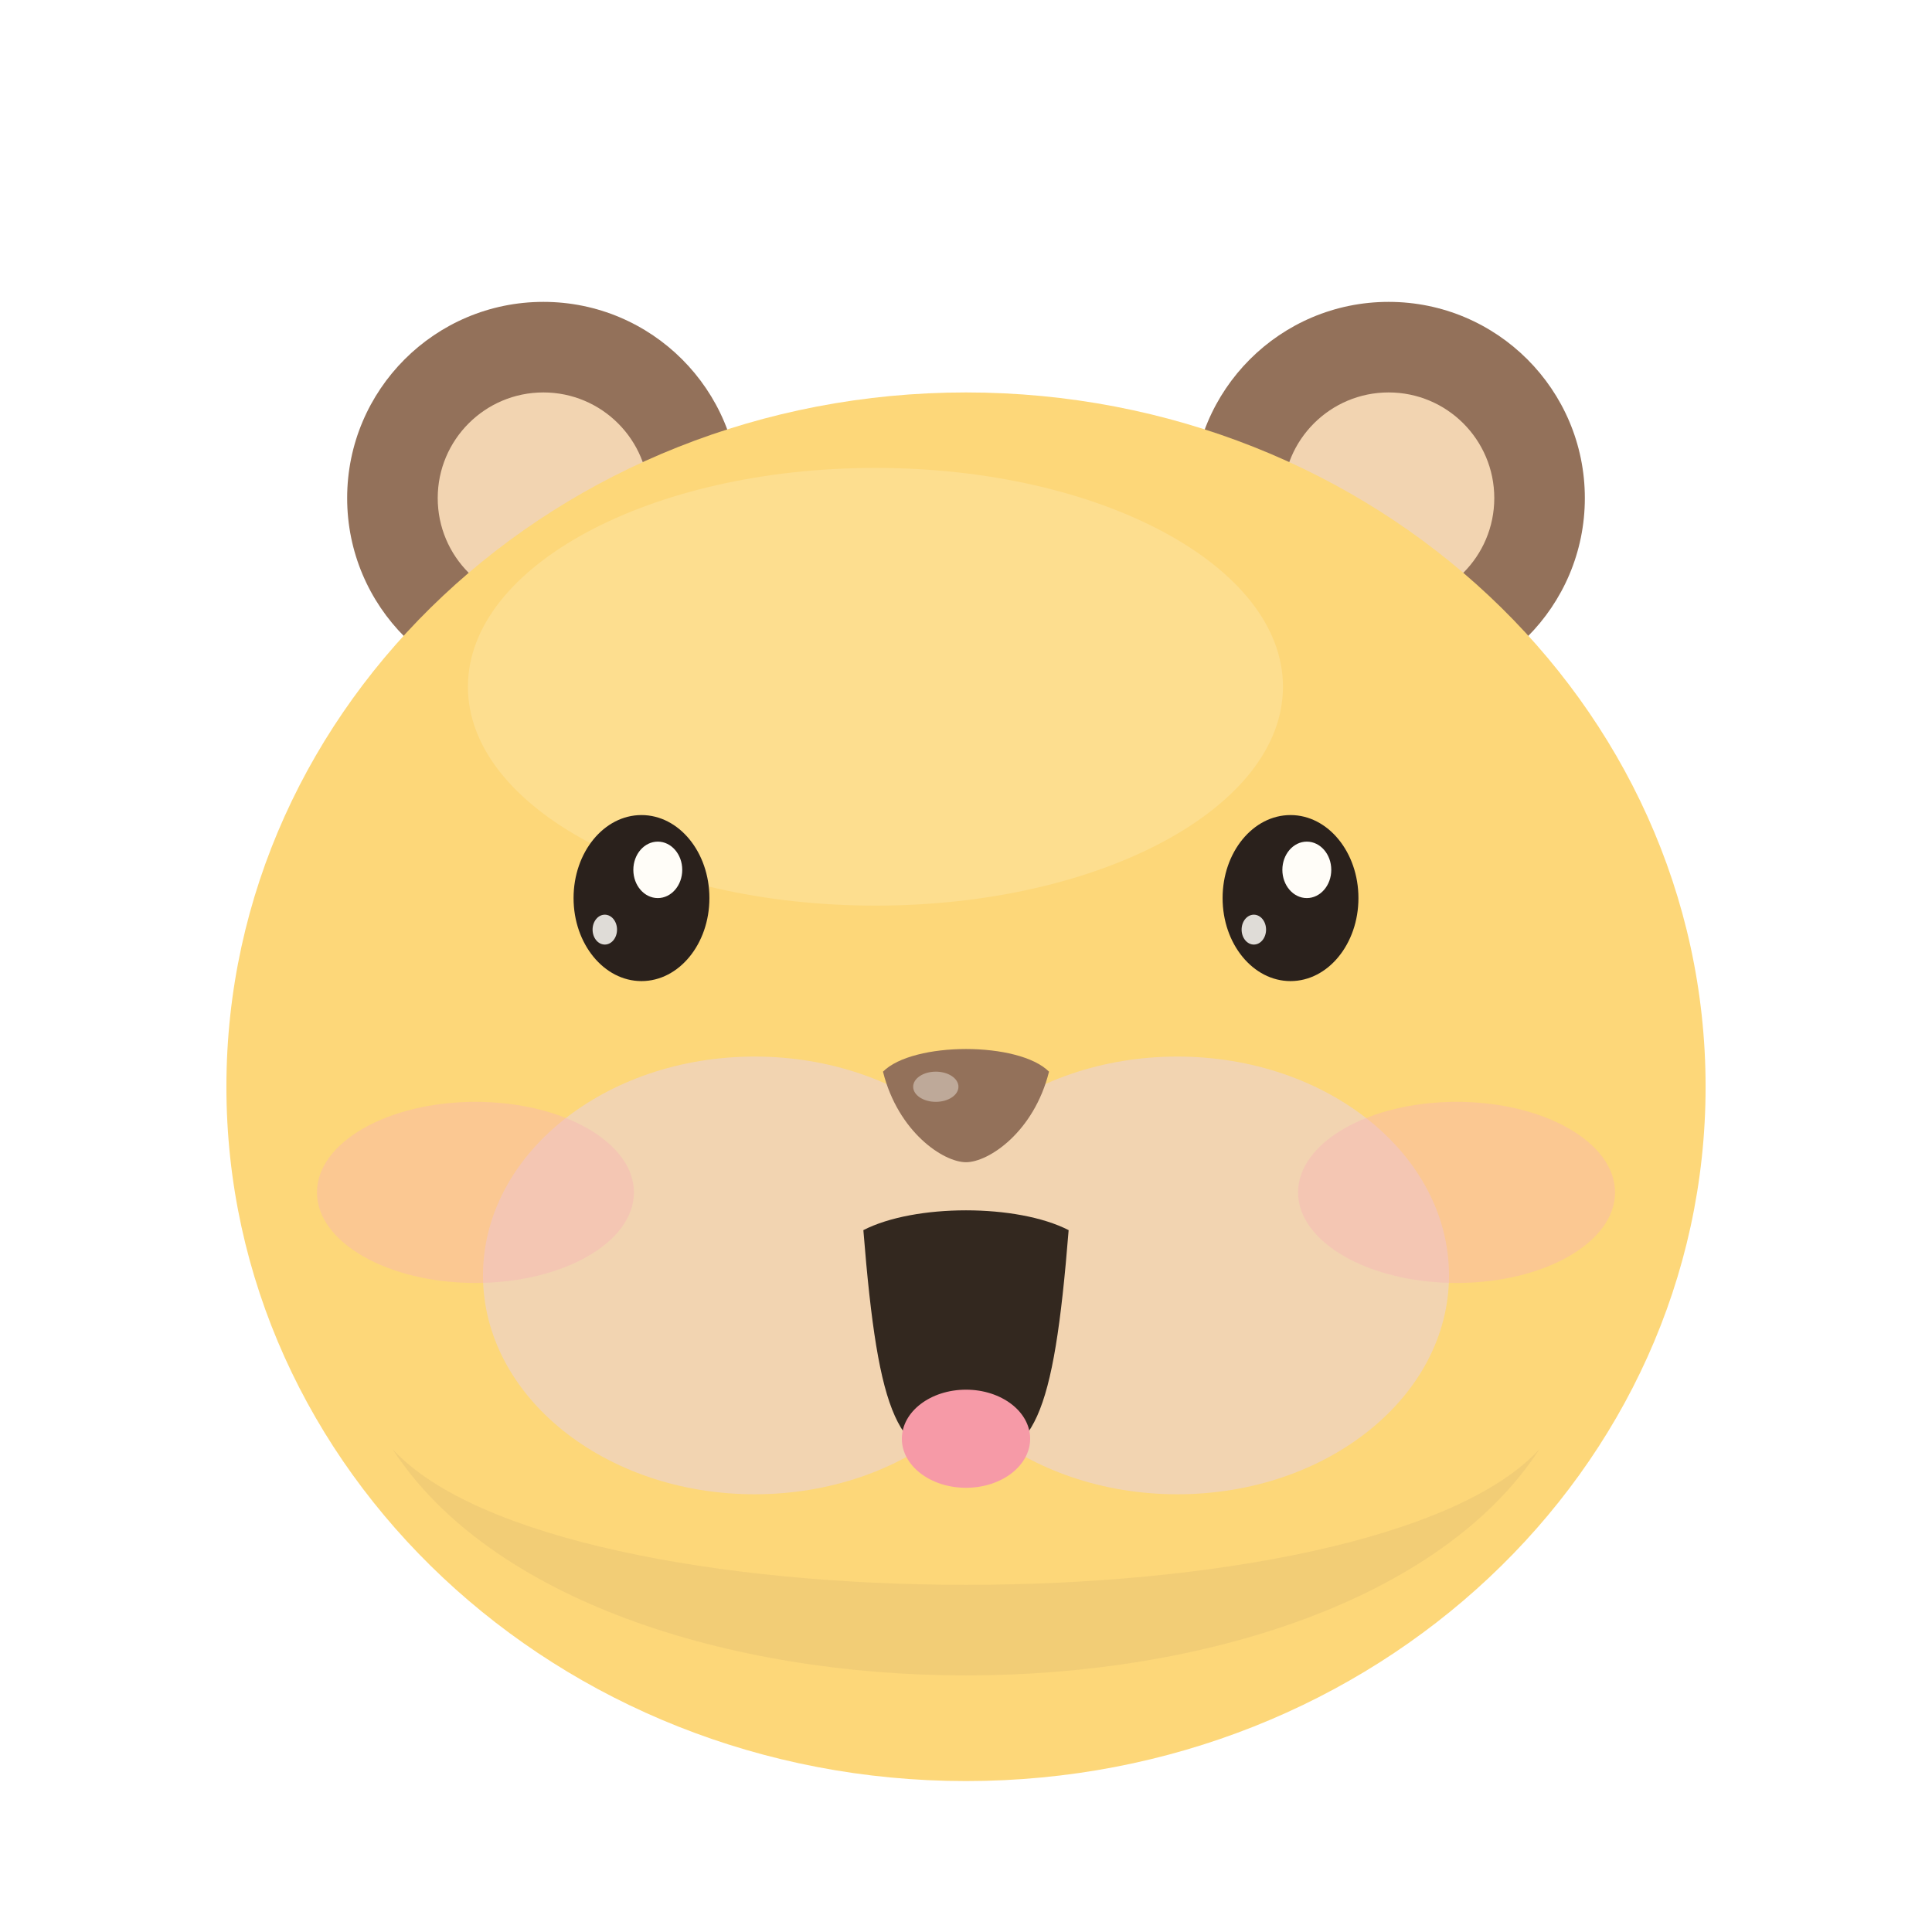
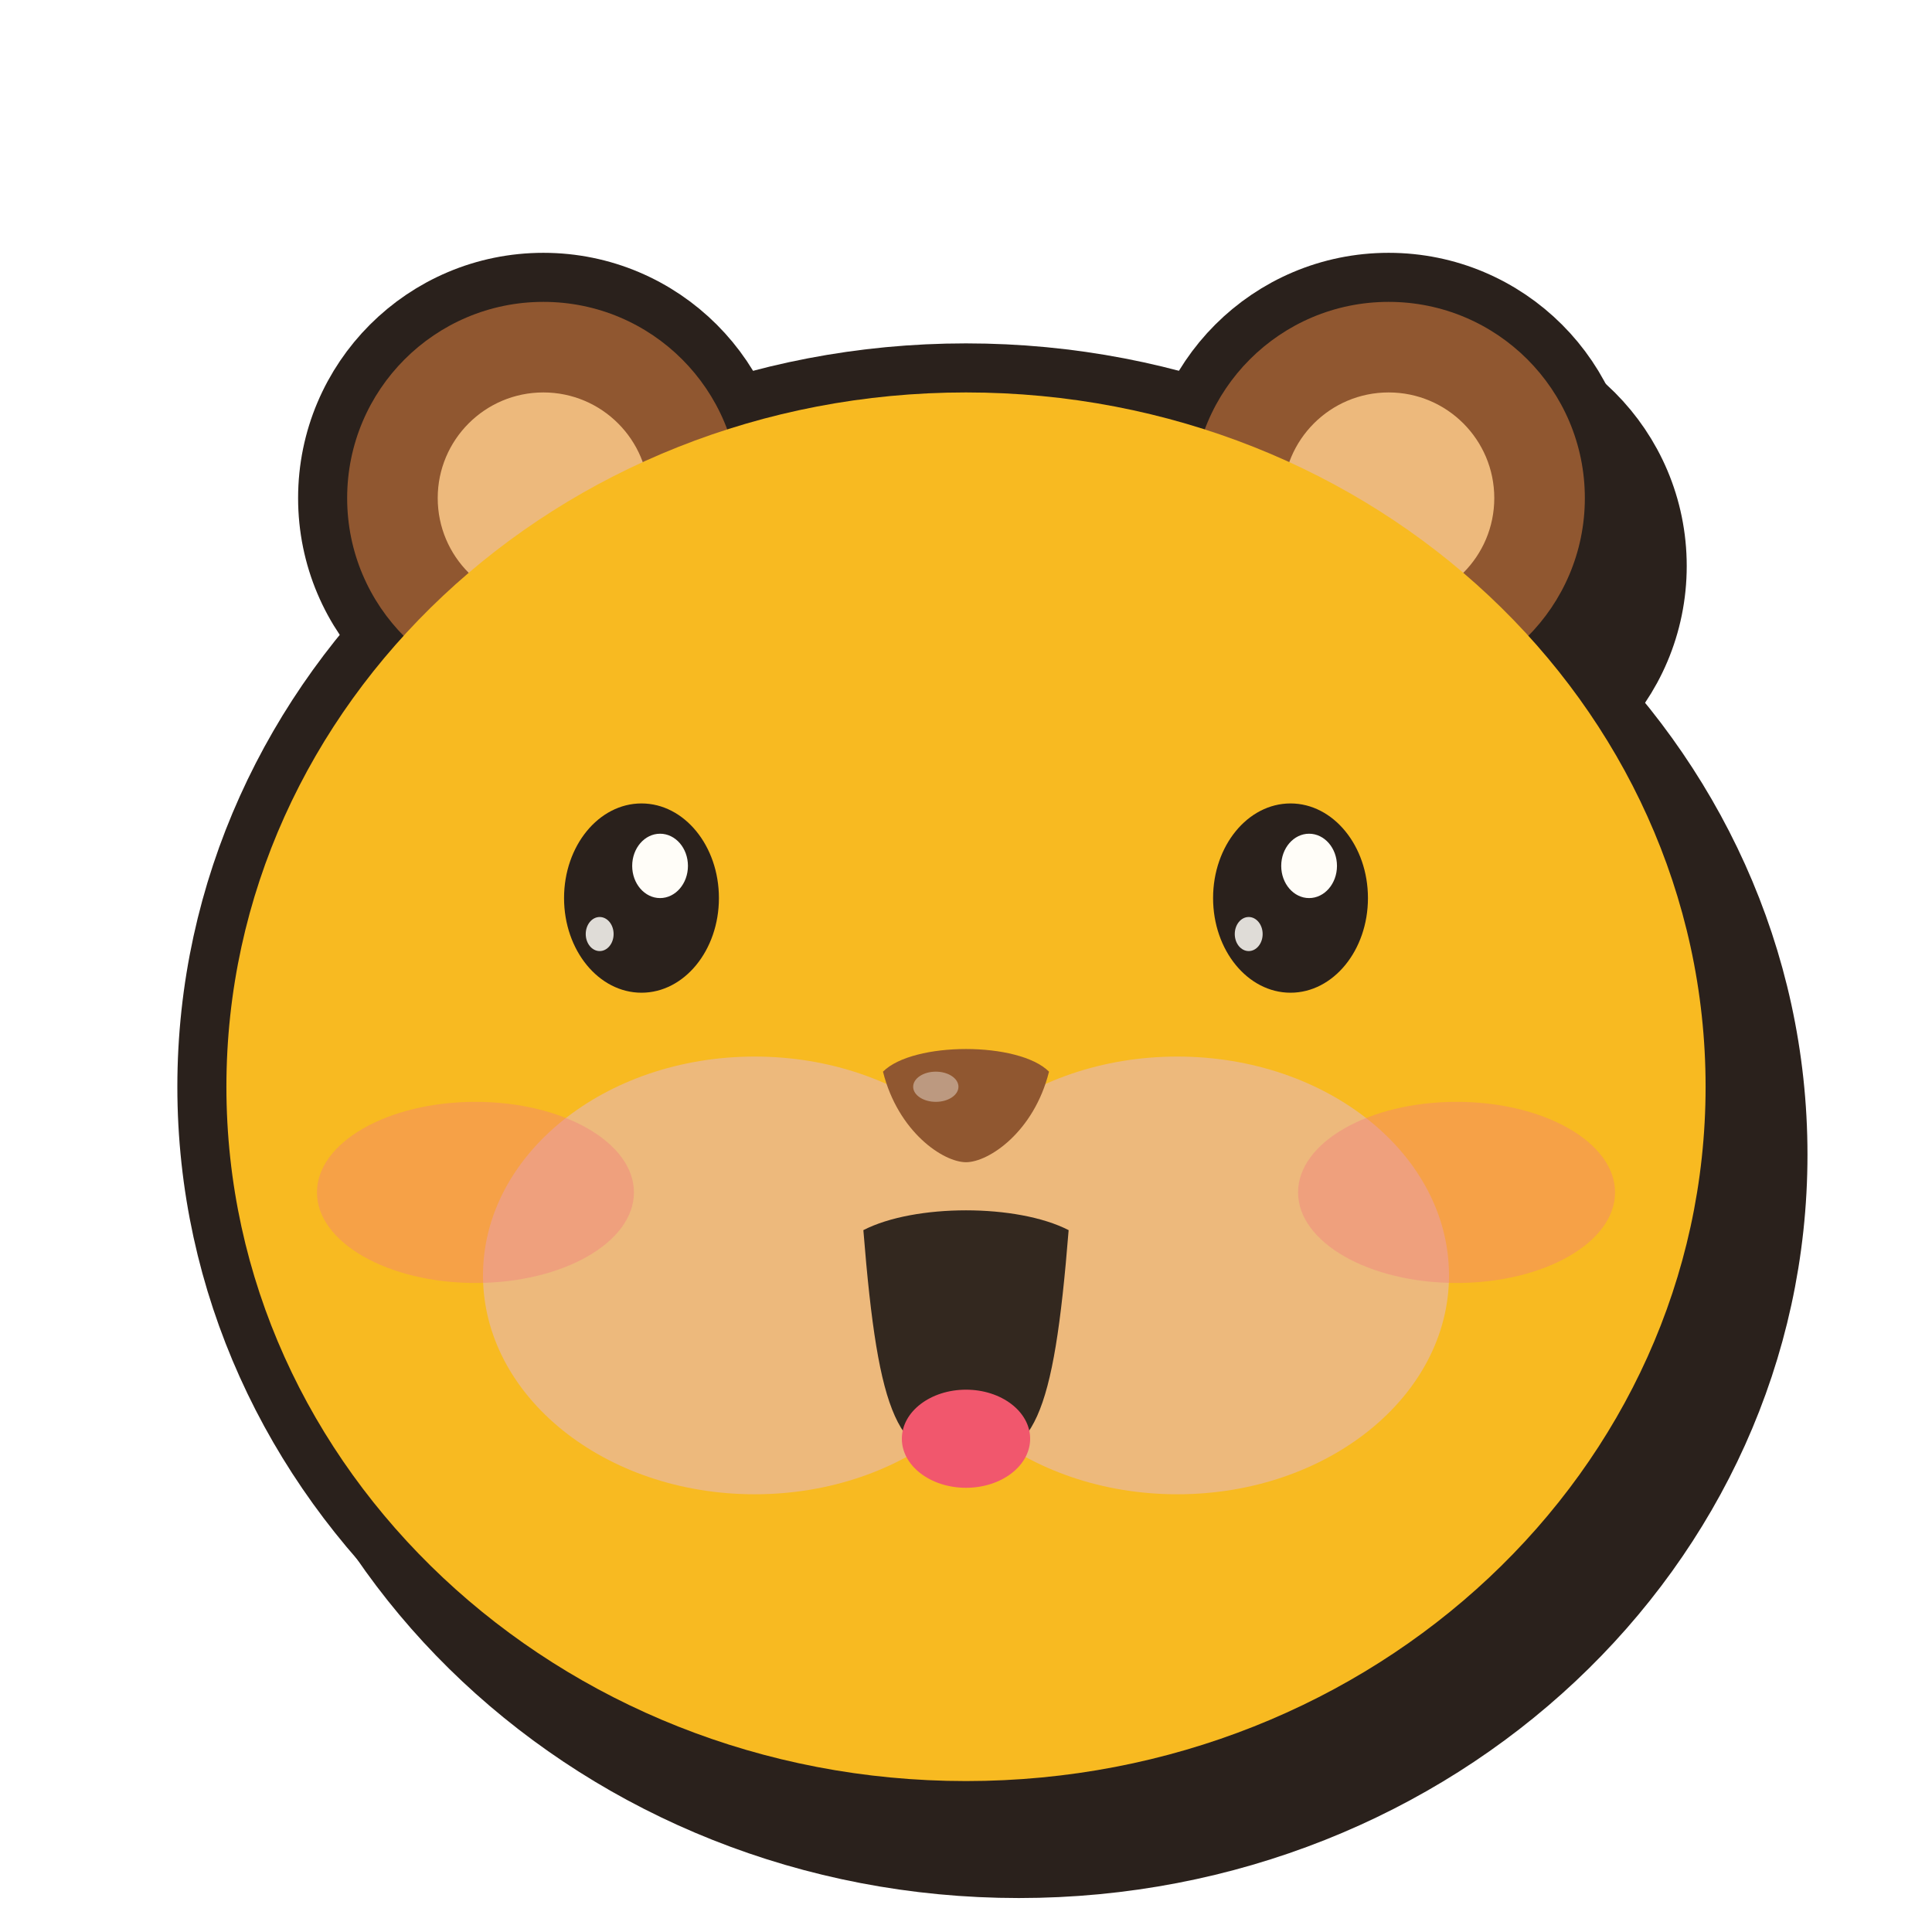
<svg xmlns="http://www.w3.org/2000/svg" viewBox="0 0 256 256" width="256" height="256" role="img" aria-hidden="true">
-   <ellipse cx="72" cy="66" rx="26" ry="26" fill="#93715a" />
-   <ellipse cx="184" cy="66" rx="26" ry="26" fill="#93715a" />
-   <ellipse cx="72" cy="66" rx="14" ry="14" fill="#f2d4b1" />
-   <ellipse cx="184" cy="66" rx="14" ry="14" fill="#f2d4b1" />
-   <ellipse cx="128" cy="144" rx="98" ry="92" fill="#fdd779" />
-   <ellipse cx="100" cy="169" rx="36" ry="29" fill="#f2d4b1" />
-   <ellipse cx="156" cy="169" rx="36" ry="29" fill="#f2d4b1" />
-   <ellipse cx="116" cy="91" rx="54" ry="29" fill="#fffdf8" fill-opacity="0.170" />
-   <path d="M52 192 C78 232 178 232 204 192 C182 216 74 216 52 192 Z" fill="#93715a" fill-opacity="0.100" />
-   <ellipse cx="63" cy="158" rx="21" ry="12" fill="#f9b3b6" fill-opacity="0.400" />
-   <ellipse cx="193" cy="158" rx="21" ry="12" fill="#f9b3b6" fill-opacity="0.400" />
-   <ellipse cx="85" cy="119" rx="9" ry="11" fill="#2a211c" />
-   <ellipse cx="171" cy="119" rx="9" ry="11" fill="#2a211c" />
-   <ellipse cx="87.16" cy="115.26" rx="3.24" ry="3.74" fill="#fffdf8" />
-   <ellipse cx="80.14" cy="123.18" rx="1.62" ry="1.98" fill="#fffdf8" fill-opacity="0.850" />
-   <ellipse cx="173.16" cy="115.26" rx="3.24" ry="3.74" fill="#fffdf8" />
-   <ellipse cx="166.14" cy="123.18" rx="1.62" ry="1.98" fill="#fffdf8" fill-opacity="0.850" />
-   <path d="M117 142 C121 138 135 138 139 142 C137 150 131 154 128 154 C125 154 119 150 117 142 Z" fill="#93715a" />
+   <ellipse cx="79" cy="75" rx="26" ry="26" fill="#2a211c" stroke="#2a211c" stroke-width="13" stroke-linejoin="round" />
+   <ellipse cx="191" cy="75" rx="26" ry="26" fill="#2a211c" stroke="#2a211c" stroke-width="13" stroke-linejoin="round" />
+   <ellipse cx="135" cy="153" rx="98" ry="92" fill="#2a211c" stroke="#2a211c" stroke-width="13" stroke-linejoin="round" />
+   <ellipse cx="72" cy="66" rx="26" ry="26" fill="#2a211c" stroke="#2a211c" stroke-width="13" stroke-linejoin="round" />
+   <ellipse cx="184" cy="66" rx="26" ry="26" fill="#2a211c" stroke="#2a211c" stroke-width="13" stroke-linejoin="round" />
+   <ellipse cx="128" cy="144" rx="98" ry="92" fill="#2a211c" stroke="#2a211c" stroke-width="13" stroke-linejoin="round" />
+   <ellipse cx="72" cy="66" rx="26" ry="26" fill="#905730" />
+   <ellipse cx="184" cy="66" rx="26" ry="26" fill="#905730" />
+   <ellipse cx="72" cy="66" rx="14" ry="14" fill="#edb97c" />
+   <ellipse cx="184" cy="66" rx="14" ry="14" fill="#edb97c" />
+   <ellipse cx="128" cy="144" rx="98" ry="92" fill="#f8ba21" />
+   <ellipse cx="100" cy="169" rx="36" ry="29" fill="#edb97c" />
+   <ellipse cx="156" cy="169" rx="36" ry="29" fill="#edb97c" />
+   <ellipse cx="63" cy="158" rx="21" ry="12" fill="#f47b81" fill-opacity="0.400" />
+   <ellipse cx="193" cy="158" rx="21" ry="12" fill="#f47b81" fill-opacity="0.400" />
+   <ellipse cx="85" cy="119" rx="10.26" ry="12.54" fill="#2a211c" />
+   <ellipse cx="171" cy="119" rx="10.26" ry="12.54" fill="#2a211c" />
+   <ellipse cx="87.462" cy="114.736" rx="3.694" ry="4.264" fill="#fffdf8" />
+   <ellipse cx="79.46" cy="123.765" rx="1.847" ry="2.257" fill="#fffdf8" fill-opacity="0.850" />
+   <ellipse cx="173.462" cy="114.736" rx="3.694" ry="4.264" fill="#fffdf8" />
+   <ellipse cx="165.46" cy="123.765" rx="1.847" ry="2.257" fill="#fffdf8" fill-opacity="0.850" />
+   <path d="M117 142 C121 138 135 138 139 142 C137 150 131 154 128 154 C125 154 119 150 117 142 Z" fill="#905730" />
  <ellipse cx="124" cy="144" rx="3" ry="2" fill="#fffdf8" fill-opacity="0.400" />
  <path d="M114.4 163 C116.4 188.01 119 193.5 128 193.5 C137 193.5 139.6 188.01 141.6 163 C134.8 159.5 121.2 159.5 114.4 163 Z" fill="#33281f" />
-   <ellipse cx="128" cy="190.64" rx="8.5" ry="6.5" fill="#f69aa7" />
+   <ellipse cx="128" cy="190.64" rx="8.5" ry="6.5" fill="#f1576d" />
</svg>
